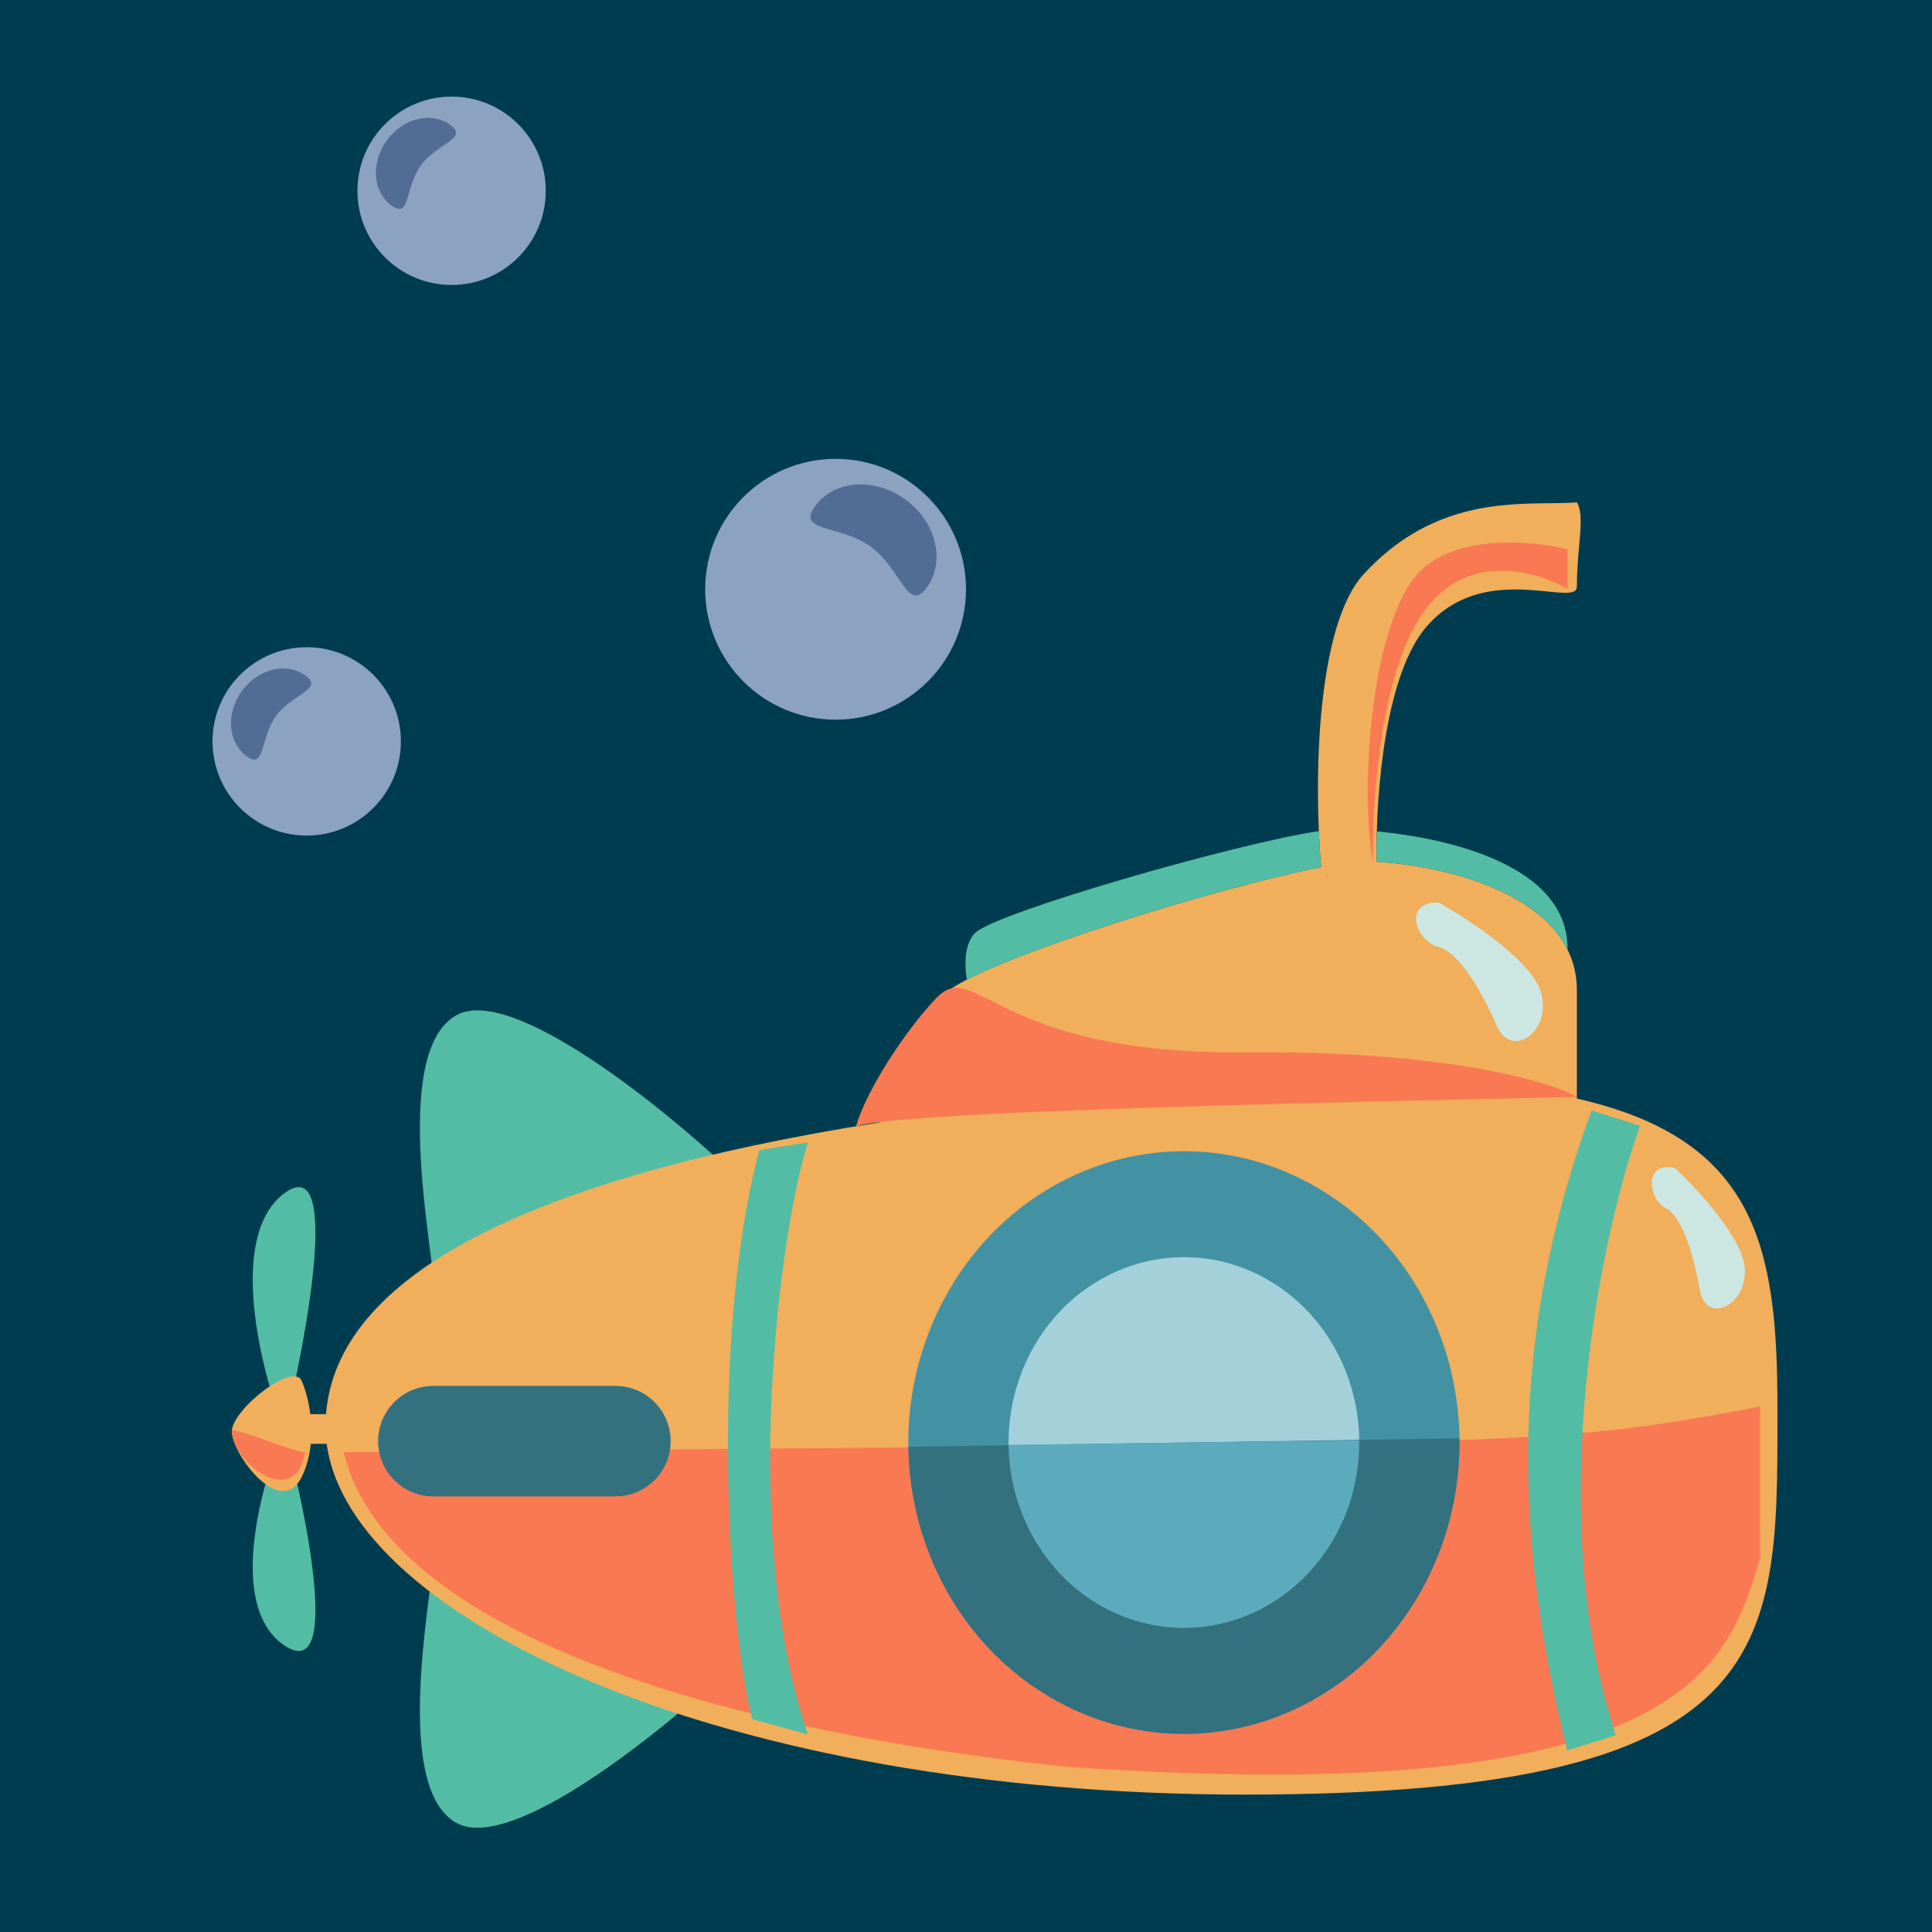
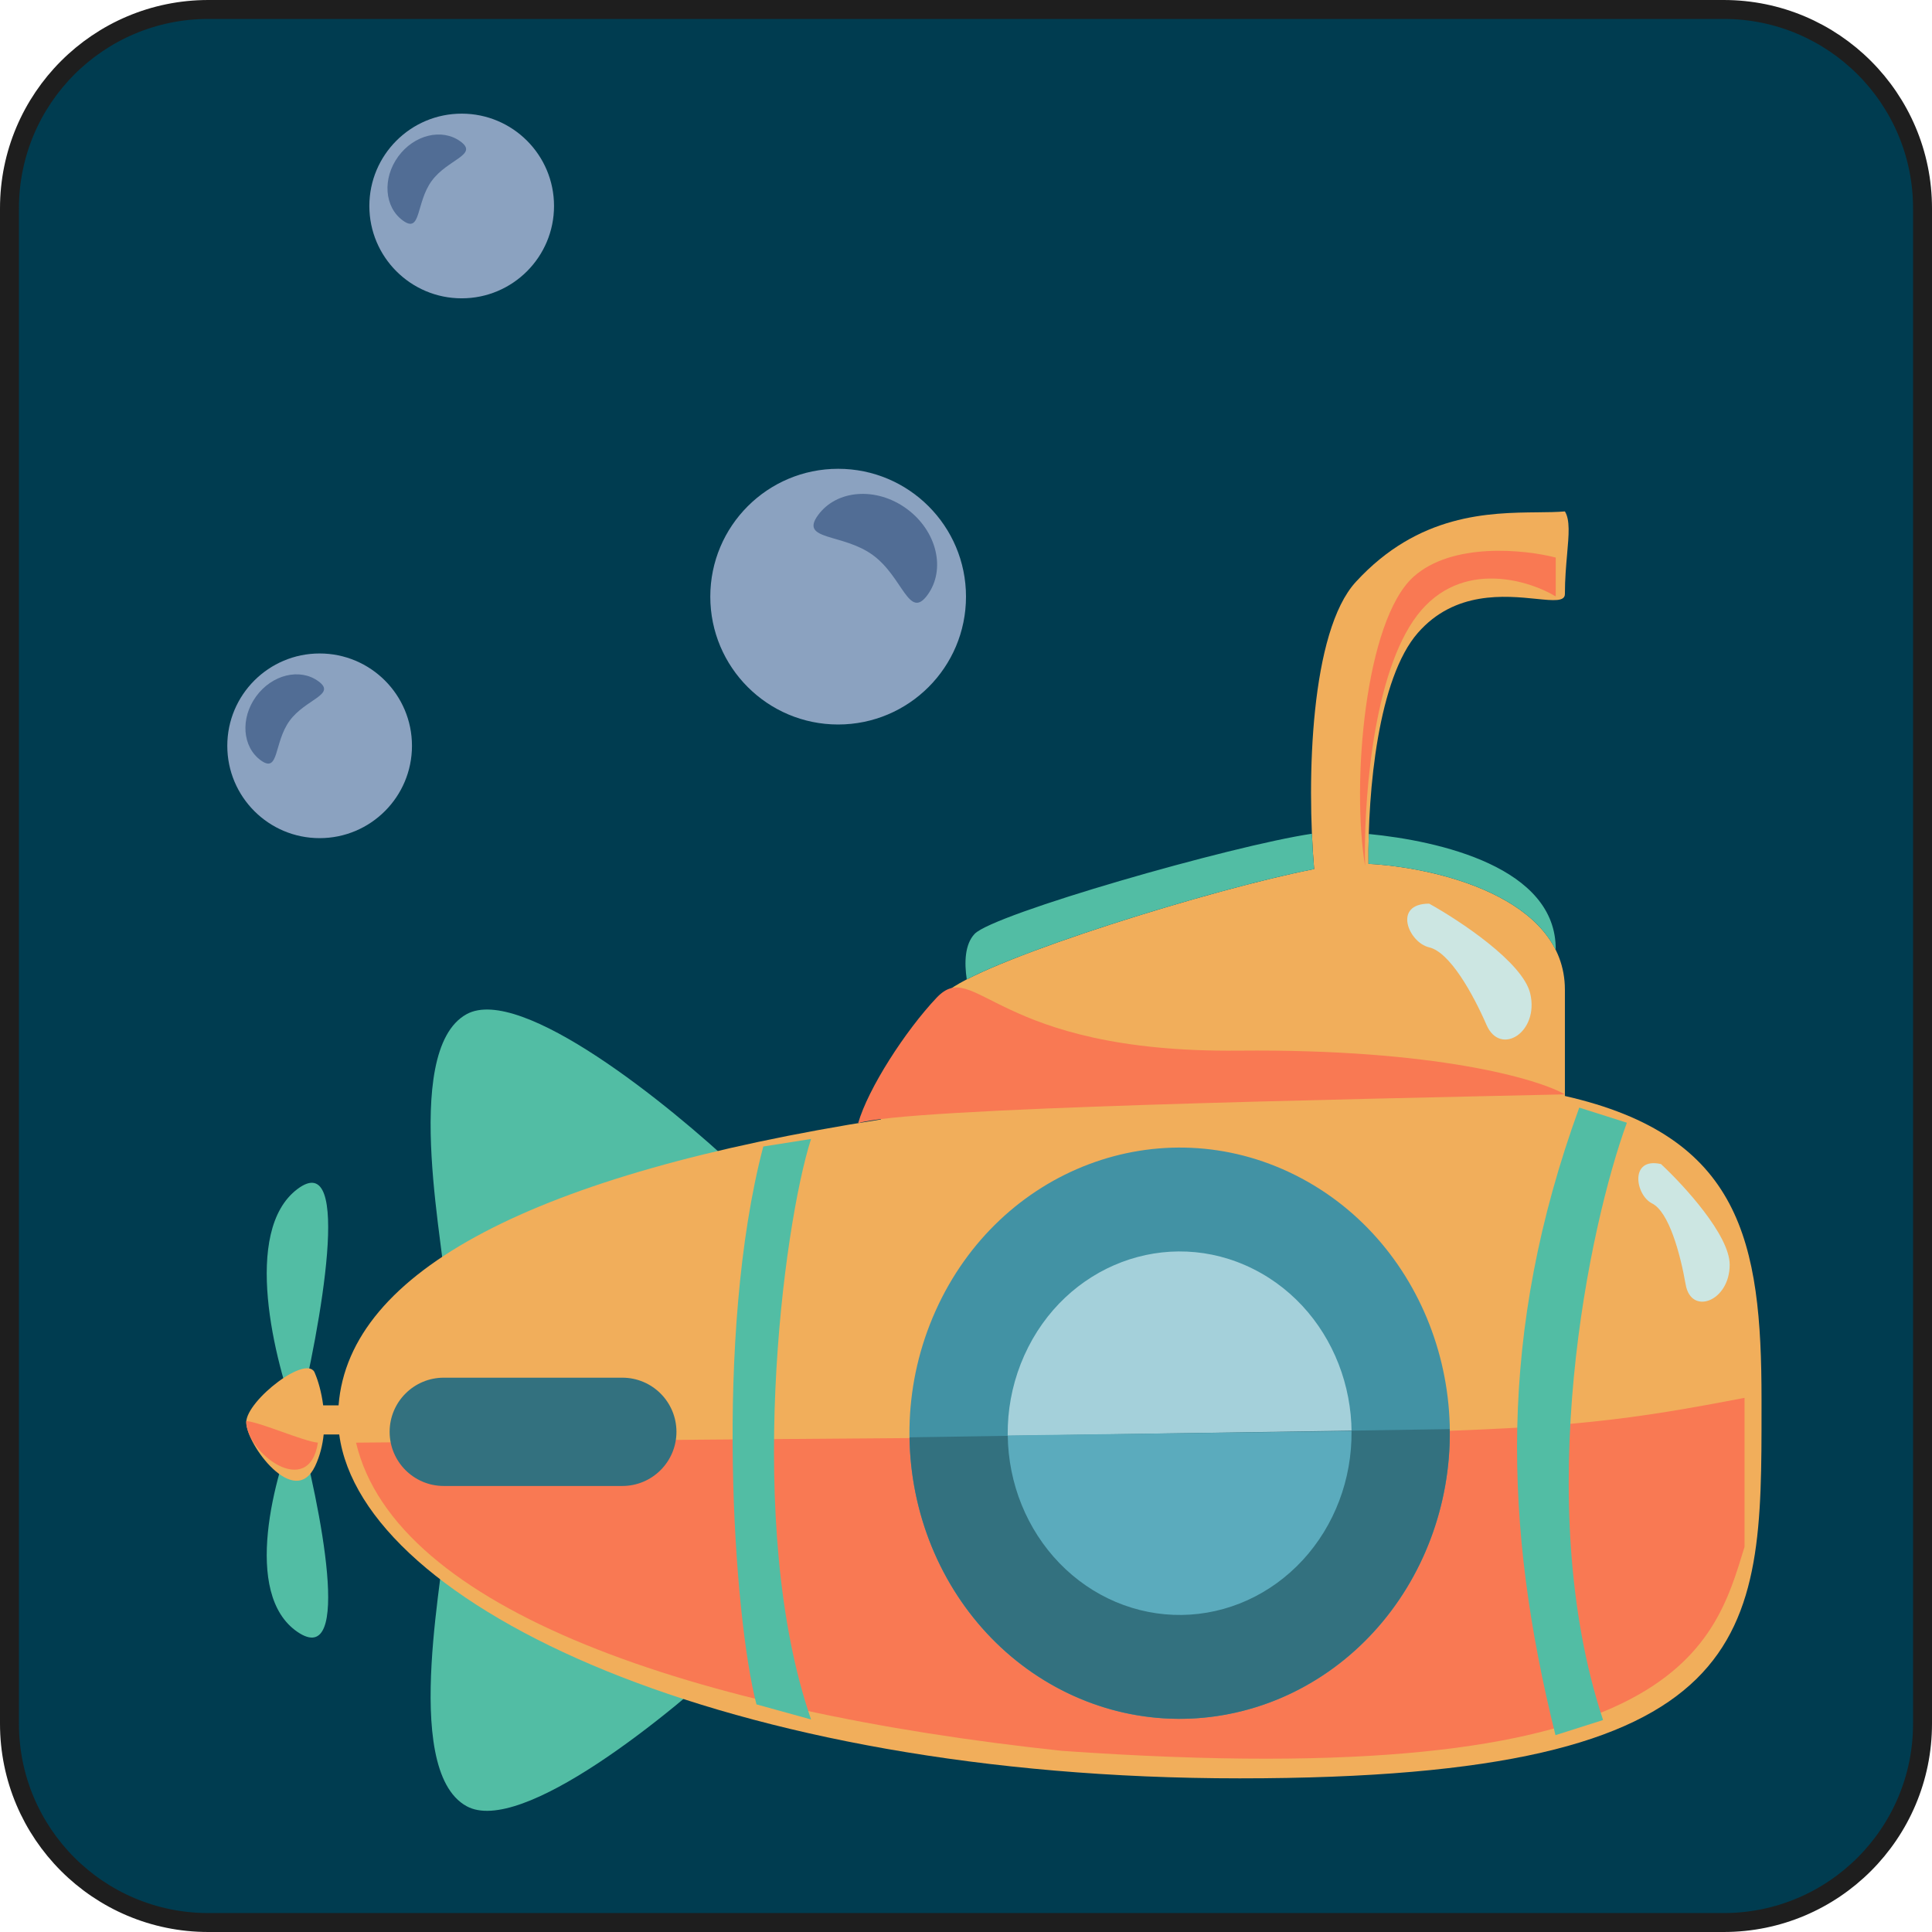
- <svg xmlns="http://www.w3.org/2000/svg" width="100" height="100" viewBox="0 0 100 100" fill="none">
-   <rect width="100" height="100" fill="#E5E5E5" />
-   <rect width="100" height="100" fill="#003C50" />
-   <path d="M23.636 52.542C20.056 54.503 22.66 65.735 22.497 67.162L37.957 60.743C34.377 57.356 26.5 50.973 23.636 52.542Z" fill="#52BDA4" />
-   <path d="M23.636 94.359C20.056 92.398 22.66 81.165 22.497 79.739L37.957 86.157C34.377 89.545 26.5 95.928 23.636 94.359Z" fill="#52BDA4" />
-   <path d="M14.704 74.022C13.48 70.862 11.766 63.987 14.704 61.775C17.642 59.562 15.928 69.018 14.704 74.022Z" fill="#52BDA4" />
-   <path d="M14.704 74.022C13.48 76.895 11.766 83.145 14.704 85.156C17.642 87.167 15.928 78.571 14.704 74.022Z" fill="#52BDA4" />
-   <path d="M81.619 56.862C90.922 58.973 92 64.554 92 72.879L92 73.37C92.005 85.402 92.008 92.888 64.455 92.888C37.42 92.888 18.116 83.804 16.91 74.734H16.088C16.031 75.29 15.894 75.859 15.638 76.401C14.546 78.708 12 75.247 12 74.093C12 72.939 15.297 70.376 15.638 71.529C15.792 71.891 15.972 72.488 16.062 73.196H16.875C17.428 66.085 27.241 60.973 45.502 58.102C46.177 55.827 47.279 52.609 49.121 51.254C51.487 49.514 63.011 45.931 68.38 44.882C67.976 40.109 68.183 32.333 70.584 29.718C73.894 26.113 77.619 26.074 80.18 26.047C80.715 26.042 81.2 26.037 81.619 26C81.896 26.453 81.827 27.23 81.736 28.255C81.682 28.872 81.619 29.578 81.619 30.359C81.619 30.77 81.019 30.709 80.109 30.617C78.465 30.45 75.81 30.181 73.858 32.41C71.761 34.804 71.205 40.727 71.25 44.606C74.721 44.786 81.619 46.337 81.619 51.254V56.862Z" fill="#F1AE5B" />
-   <path fill-rule="evenodd" clip-rule="evenodd" d="M81.134 49.151C81.184 44.784 74.98 43.393 71.264 43.031C71.248 43.582 71.244 44.111 71.25 44.607C74.168 44.758 79.506 45.878 81.134 49.151ZM68.262 43.017C64.016 43.65 51.449 47.254 50.455 48.305C49.937 48.852 49.905 49.817 50.041 50.707C53.641 48.851 63.526 45.831 68.38 44.883C68.33 44.301 68.29 43.673 68.262 43.017Z" fill="#52BDA4" />
-   <path d="M44.304 58.304C46.632 57.483 70.383 57.033 81.619 56.777C80.205 55.965 74.78 54.367 64.4 54.469C51.426 54.597 50.507 49.498 48.446 51.677C46.797 53.421 44.83 56.466 44.304 58.304Z" fill="#F97953" />
-   <path d="M73.616 31.769C71.385 35.05 70.989 41.768 71.07 44.716C70.342 40.358 71.07 31.769 73.616 29.461C75.653 27.615 79.477 28.008 81.134 28.436V30.487C79.558 29.547 75.847 28.487 73.616 31.769Z" fill="#F97953" />
-   <path d="M91.103 72.799C79.206 75.086 78.197 74.594 17.798 75.165C19.869 83.981 35.607 89.365 55.072 91.436C87.518 93.723 89.447 86.052 91.103 80.668C91.103 79.49 91.103 74.042 91.103 72.799Z" fill="#F97953" />
-   <path d="M15.785 75.165C15.313 78.183 12 75.737 12 74.022C12.784 74.097 15.011 75.094 15.785 75.165Z" fill="#F97953" />
-   <ellipse rx="14.415" ry="14.931" transform="matrix(0.894018 0.448031 -0.409149 0.912468 61.2796 74.6669)" fill="#4292A4" />
-   <ellipse rx="9.173" ry="9.502" transform="matrix(0.894018 0.448031 -0.409149 0.912468 61.2792 74.6669)" fill="#A4D0DA" />
-   <path d="M75.54 74.45C75.567 76.43 75.225 78.395 74.533 80.236C73.841 82.076 72.814 83.753 71.508 85.174C70.203 86.594 68.646 87.728 66.927 88.512C65.207 89.296 63.358 89.714 61.485 89.743C59.612 89.771 57.753 89.409 56.012 88.678C54.272 87.947 52.685 86.86 51.341 85.481C49.998 84.101 48.925 82.455 48.183 80.637C47.442 78.819 47.046 76.864 47.019 74.884L61.28 74.667L75.54 74.45Z" fill="#33717F" />
-   <path d="M70.354 74.551C70.383 77.096 69.455 79.548 67.774 81.369C66.092 83.19 63.795 84.23 61.389 84.261C58.982 84.291 56.662 83.31 54.94 81.533C53.217 79.755 52.233 77.327 52.204 74.783L61.279 74.667L70.354 74.551Z" fill="#5BABBD" />
-   <path d="M41.819 89.779C38.276 79.529 40.343 63.732 41.819 59.132L39.298 59.53C36.683 69.485 37.743 84.425 38.938 88.983L41.819 89.779Z" fill="#52BDA4" />
-   <path d="M83.634 89.809C79.805 78.238 82.928 63.628 84.891 58.274L82.377 57.476C78.06 69.337 78.386 79.587 81.121 90.608L83.634 89.809Z" fill="#52BDA4" />
-   <path d="M90.319 65.769C90.32 64.215 87.901 61.58 86.691 60.456C85.02 60.078 85.333 62.091 86.221 62.535C87.109 62.978 87.709 65.178 87.996 66.821C88.282 68.463 90.319 67.71 90.319 65.769Z" fill="#CCE6E2" />
-   <path d="M79.788 51.451C79.4 49.81 76.07 47.605 74.453 46.708C72.513 46.708 73.361 48.759 74.453 49.015C75.544 49.272 76.757 51.451 77.484 53.117C78.212 54.784 80.273 53.502 79.788 51.451Z" fill="#CCE6E2" />
-   <rect x="19.571" y="71.735" width="15.142" height="5.717" rx="2.858" fill="#33717F" />
-   <circle cx="43.25" cy="30.5" r="6.75" fill="#8BA2C0" />
-   <path d="M47.969 30.409C46.985 31.761 46.675 29.466 45.079 28.303C43.482 27.141 41.203 27.55 42.188 26.198C43.172 24.846 45.265 24.693 46.861 25.855C48.458 27.018 48.954 29.057 47.969 30.409Z" fill="#516D95" />
-   <circle cx="23.375" cy="9.875" r="4.875" transform="rotate(-90 23.375 9.875)" fill="#8BA2C0" />
-   <path d="M23.309 6.467C24.286 7.178 22.628 7.401 21.789 8.555C20.949 9.708 21.244 11.354 20.268 10.642C19.291 9.931 19.181 8.42 20.021 7.267C20.86 6.114 22.333 5.756 23.309 6.467Z" fill="#516D95" />
-   <circle cx="15.875" cy="38.375" r="4.875" transform="rotate(-90 15.875 38.375)" fill="#8BA2C0" />
-   <path d="M15.809 34.967C16.786 35.678 15.128 35.901 14.289 37.054C13.449 38.208 13.744 39.853 12.768 39.142C11.791 38.431 11.681 36.92 12.521 35.767C13.361 34.614 14.833 34.255 15.809 34.967Z" fill="#516D95" />
+ <svg xmlns="http://www.w3.org/2000/svg" width="102" height="102" viewBox="0 0 102 102" fill="none">
+   <rect x="0.5" y="0.5" width="101" height="101" rx="10.5" fill="#003C50" stroke="#1E1E1E" />
+   <path d="M24.636 53.542C21.056 55.503 23.66 66.735 23.497 68.162L38.957 61.743C35.377 58.356 27.5 51.973 24.636 53.542Z" fill="#52BDA4" />
+   <path d="M24.636 95.359C21.056 93.398 23.66 82.165 23.497 80.739L38.957 87.157C35.377 90.545 27.5 96.928 24.636 95.359Z" fill="#52BDA4" />
+   <path d="M15.704 75.022C14.48 71.862 12.766 64.987 15.704 62.775C18.642 60.562 16.928 70.018 15.704 75.022Z" fill="#52BDA4" />
+   <path d="M15.704 75.022C14.48 77.895 12.766 84.145 15.704 86.156C18.642 88.167 16.928 79.571 15.704 75.022Z" fill="#52BDA4" />
+   <path d="M82.619 57.862C91.922 59.973 93 65.554 93 73.879L93 74.37C93.005 86.402 93.008 93.888 65.455 93.888C38.42 93.888 19.116 84.804 17.91 75.734H17.088C17.031 76.29 16.894 76.859 16.638 77.401C15.546 79.708 13 76.247 13 75.093C13 73.939 16.297 71.376 16.638 72.529C16.792 72.891 16.971 73.488 17.062 74.196H17.875C18.428 67.085 28.241 61.973 46.502 59.102C47.177 56.827 48.279 53.609 50.121 52.254C52.487 50.514 64.011 46.931 69.38 45.882C68.976 41.109 69.183 33.333 71.584 30.718C74.894 27.113 78.619 27.074 81.18 27.047C81.715 27.042 82.2 27.037 82.619 27C82.896 27.453 82.827 28.23 82.736 29.255C82.682 29.872 82.619 30.578 82.619 31.359C82.619 31.77 82.019 31.709 81.109 31.617C79.465 31.45 76.81 31.181 74.858 33.41C72.761 35.804 72.205 41.727 72.25 45.606C75.721 45.786 82.619 47.337 82.619 52.254V57.862Z" fill="#F1AE5B" />
+   <path fill-rule="evenodd" clip-rule="evenodd" d="M82.134 50.151C82.184 45.784 75.98 44.393 72.264 44.031C72.248 44.582 72.244 45.111 72.25 45.607C75.168 45.758 80.506 46.878 82.134 50.151ZM69.262 44.017C65.016 44.65 52.449 48.254 51.455 49.305C50.937 49.852 50.905 50.817 51.041 51.707C54.641 49.851 64.526 46.831 69.38 45.883C69.33 45.301 69.29 44.673 69.262 44.017Z" fill="#52BDA4" />
+   <path d="M45.304 59.304C47.632 58.483 71.383 58.033 82.619 57.777C81.205 56.965 75.78 55.367 65.4 55.469C52.426 55.597 51.507 50.498 49.446 52.677C47.797 54.421 45.83 57.466 45.304 59.304Z" fill="#F97953" />
+   <path d="M74.616 32.769C72.385 36.05 71.989 42.768 72.07 45.716C71.342 41.358 72.07 32.769 74.616 30.461C76.653 28.615 80.477 29.008 82.134 29.436V31.487C80.558 30.547 76.847 29.487 74.616 32.769Z" fill="#F97953" />
+   <path d="M92.103 73.799C80.206 76.086 79.197 75.594 18.798 76.165C20.869 84.981 36.607 90.365 56.072 92.436C88.518 94.723 90.447 87.052 92.103 81.668C92.103 80.49 92.103 75.042 92.103 73.799Z" fill="#F97953" />
+   <path d="M16.785 76.165C16.313 79.183 13 76.737 13 75.022C13.784 75.097 16.011 76.094 16.785 76.165Z" fill="#F97953" />
+   <ellipse rx="14.415" ry="14.931" transform="matrix(0.894018 0.448031 -0.409149 0.912468 62.2796 75.6669)" fill="#4292A4" />
+   <ellipse rx="9.173" ry="9.502" transform="matrix(0.894018 0.448031 -0.409149 0.912468 62.2792 75.6669)" fill="#A4D0DA" />
+   <path d="M76.54 75.45C76.567 77.43 76.225 79.395 75.533 81.236C74.841 83.076 73.814 84.753 72.508 86.174C71.203 87.594 69.646 88.728 67.927 89.512C66.207 90.296 64.358 90.714 62.485 90.743C60.612 90.771 58.753 90.409 57.012 89.678C55.272 88.947 53.685 87.86 52.341 86.481C50.998 85.101 49.925 83.455 49.183 81.637C48.442 79.819 48.046 77.864 48.019 75.884L62.28 75.667L76.54 75.45Z" fill="#33717F" />
+   <path d="M71.354 75.551C71.383 78.096 70.455 80.548 68.774 82.369C67.092 84.19 64.795 85.23 62.389 85.261C59.982 85.291 57.662 84.31 55.94 82.533C54.217 80.755 53.233 78.327 53.204 75.783L62.279 75.667L71.354 75.551Z" fill="#5BABBD" />
+   <path d="M42.819 90.779C39.276 80.529 41.343 64.732 42.819 60.132L40.298 60.53C37.683 70.485 38.743 85.425 39.938 89.983L42.819 90.779Z" fill="#52BDA4" />
+   <path d="M84.634 90.809C80.805 79.238 83.928 64.628 85.891 59.274L83.377 58.476C79.06 70.337 79.386 80.587 82.121 91.608L84.634 90.809Z" fill="#52BDA4" />
+   <path d="M91.319 66.769C91.32 65.215 88.901 62.58 87.691 61.456C86.02 61.078 86.333 63.091 87.221 63.535C88.109 63.978 88.709 66.178 88.996 67.821C89.282 69.463 91.319 68.71 91.319 66.769Z" fill="#CCE6E2" />
+   <path d="M80.788 52.451C80.4 50.81 77.07 48.605 75.453 47.708C73.513 47.708 74.361 49.759 75.453 50.015C76.544 50.272 77.757 52.451 78.484 54.117C79.212 55.784 81.273 54.502 80.788 52.451Z" fill="#CCE6E2" />
+   <rect x="20.571" y="72.735" width="15.142" height="5.717" rx="2.858" fill="#33717F" />
+   <circle cx="44.25" cy="31.5" r="6.75" fill="#8BA2C0" />
+   <path d="M48.969 31.409C47.985 32.761 47.675 30.466 46.079 29.303C44.482 28.141 42.203 28.55 43.188 27.198C44.172 25.846 46.265 25.693 47.861 26.855C49.458 28.018 49.954 30.057 48.969 31.409Z" fill="#516D95" />
+   <circle cx="24.375" cy="10.875" r="4.875" transform="rotate(-90 24.375 10.875)" fill="#8BA2C0" />
+   <path d="M24.309 7.467C25.286 8.178 23.628 8.401 22.789 9.555C21.949 10.708 22.244 12.354 21.268 11.642C20.291 10.931 20.181 9.42 21.021 8.267C21.86 7.114 23.333 6.756 24.309 7.467Z" fill="#516D95" />
+   <circle cx="16.875" cy="39.375" r="4.875" transform="rotate(-90 16.875 39.375)" fill="#8BA2C0" />
+   <path d="M16.809 35.967C17.786 36.678 16.128 36.901 15.289 38.054C14.449 39.208 14.744 40.853 13.768 40.142C12.791 39.431 12.681 37.92 13.521 36.767C14.361 35.614 15.833 35.255 16.809 35.967Z" fill="#516D95" />
</svg>
